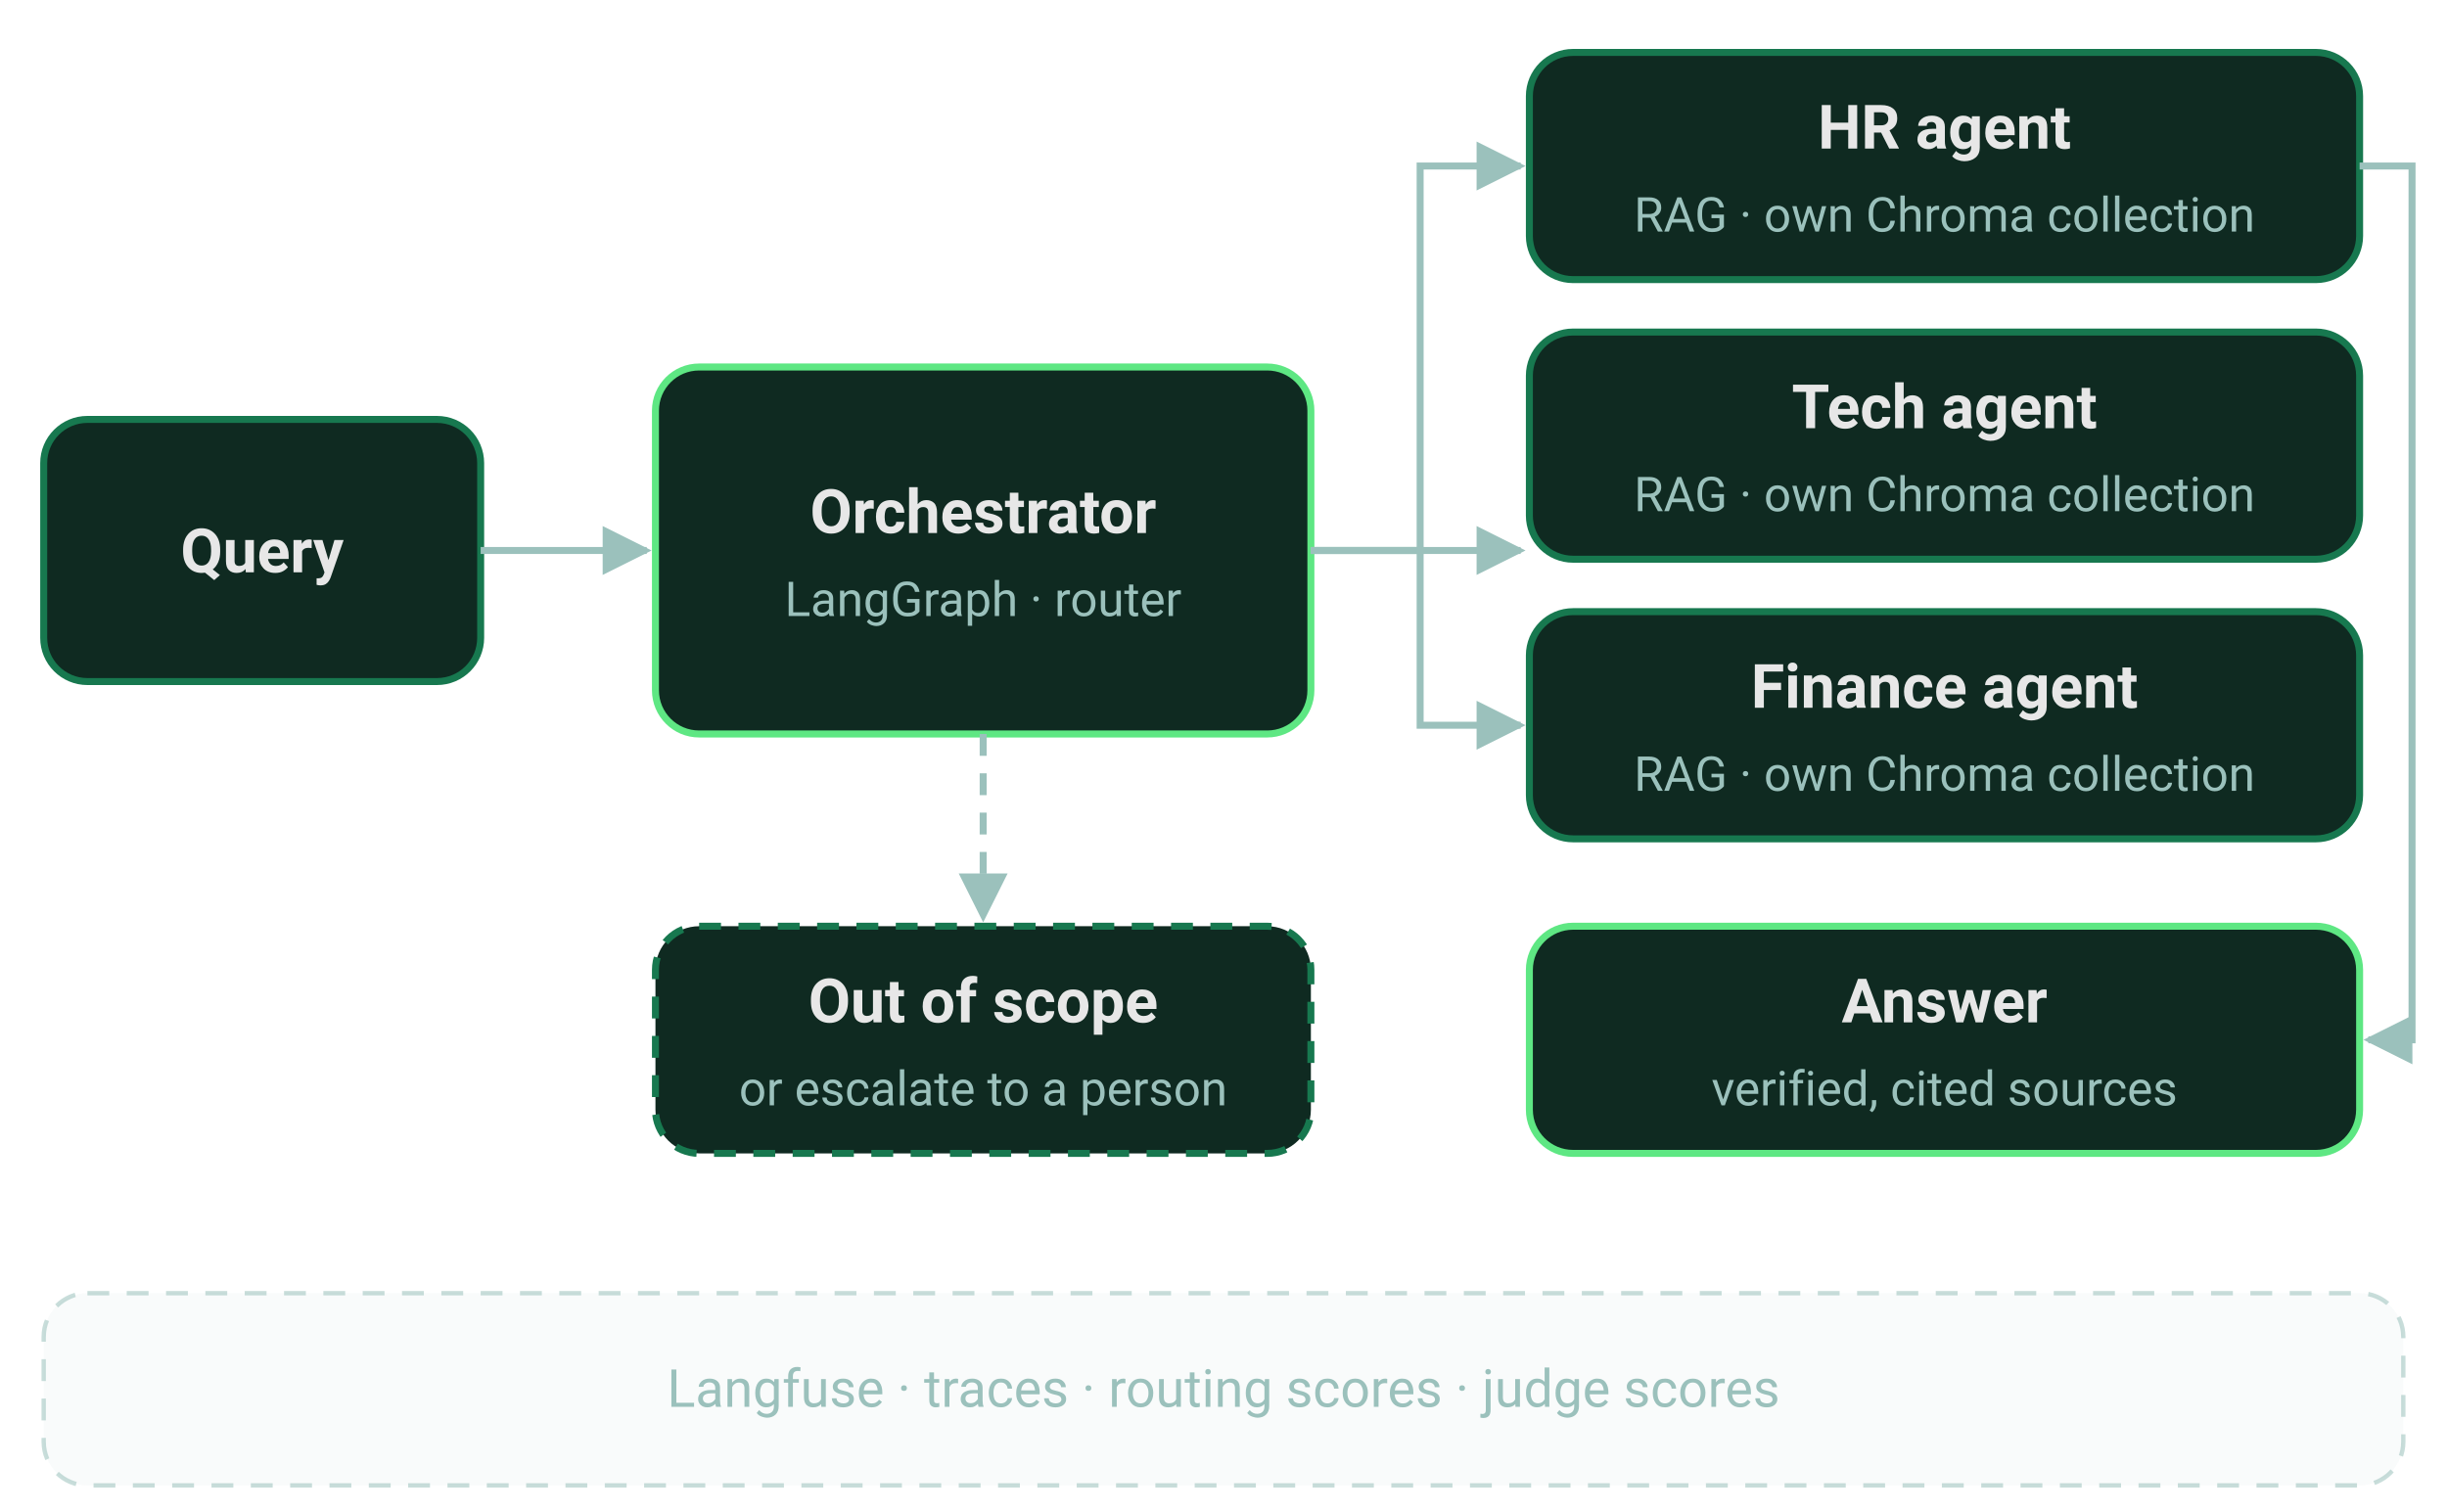
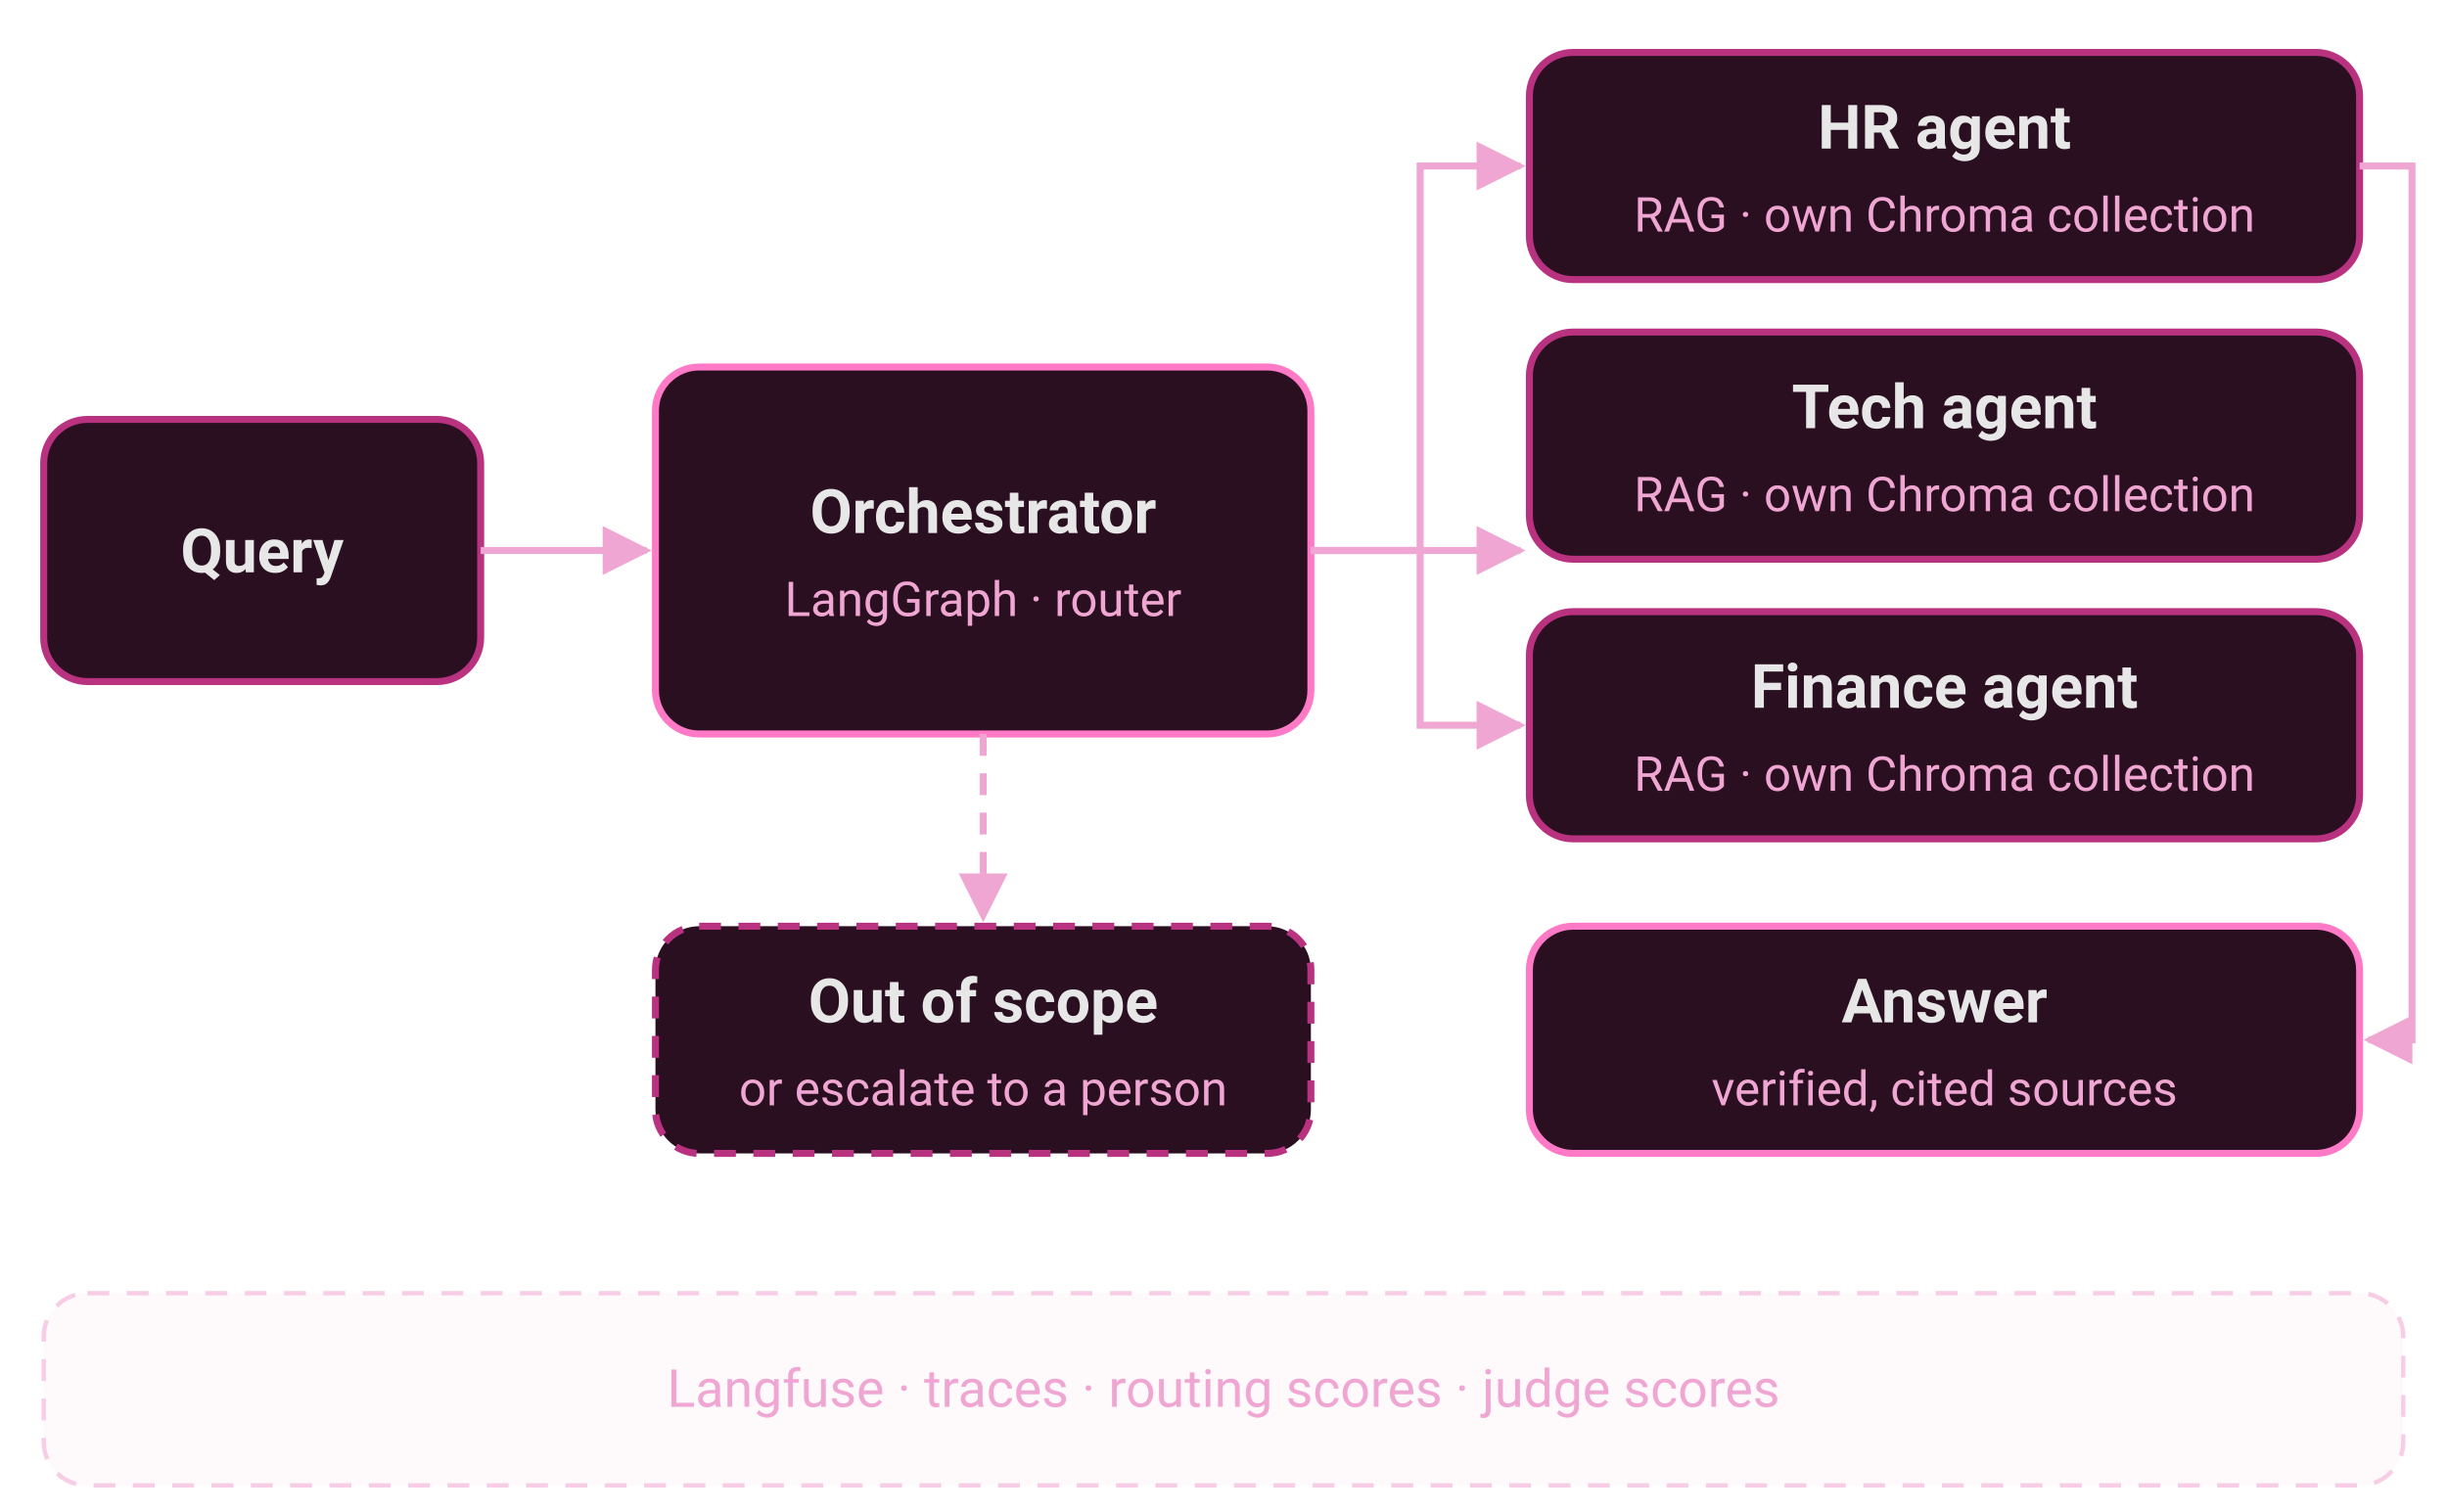
<svg xmlns="http://www.w3.org/2000/svg" viewBox="0 0 560 346" role="img" aria-labelledby="t d">
  <defs>
    <marker id="a" viewBox="0 0 10 10" refX="9" refY="5" markerWidth="7" markerHeight="7" orient="auto-start-reverse">
-       <path d="M0 0 L10 5 L0 10 z" fill="#9bc1bc" />
+       <path d="M0 0 L10 5 L0 10 z" fill="#f0a6d2" />
    </marker>
    <style>
      text { font-family: Satoshi, 'Segoe UI', Roboto, Arial, sans-serif; text-anchor: middle; }
      .t { fill: #e7e7e7; font-size: 14px; font-weight: 700; }
-       .s { fill: #9bc1bc; font-size: 11px; }
-       .b { fill: #9bc1bc; font-size: 12px; }
+       .s { fill: #f0a6d2; font-size: 11px; }
+       .b { fill: #f0a6d2; font-size: 12px; }
      .l { fill: #a5a5a5; font-size: 11px; letter-spacing: 1px; }
    </style>
  </defs>
-   <rect x="10" y="96" width="100" height="60" rx="10" fill="#0f2a21" stroke="#17784f" stroke-width="1.6" />
+   <rect x="10" y="96" width="100" height="60" rx="10" fill="#2a0f20" stroke="#b83280" stroke-width="1.6" />
  <text x="60.0" y="131.0" class="t">Query</text>
-   <rect x="150" y="84" width="150" height="84" rx="10" fill="#0f2a21" stroke="#5ee783" stroke-width="1.6" />
+   <rect x="150" y="84" width="150" height="84" rx="10" fill="#2a0f20" stroke="#ff7ac6" stroke-width="1.6" />
  <text x="225.0" y="122.0" class="t">Orchestrator</text>
  <text x="225.0" y="141.0" class="s">LangGraph · router</text>
-   <rect x="350" y="12" width="190" height="52" rx="10" fill="#0f2a21" stroke="#17784f" stroke-width="1.6" />
+   <rect x="350" y="12" width="190" height="52" rx="10" fill="#2a0f20" stroke="#b83280" stroke-width="1.6" />
  <text x="445.0" y="34.0" class="t">HR agent</text>
  <text x="445.0" y="53.0" class="s">RAG · own Chroma collection</text>
-   <rect x="350" y="76" width="190" height="52" rx="10" fill="#0f2a21" stroke="#17784f" stroke-width="1.6" />
+   <rect x="350" y="76" width="190" height="52" rx="10" fill="#2a0f20" stroke="#b83280" stroke-width="1.6" />
  <text x="445.0" y="98.0" class="t">Tech agent</text>
  <text x="445.0" y="117.0" class="s">RAG · own Chroma collection</text>
-   <rect x="350" y="140" width="190" height="52" rx="10" fill="#0f2a21" stroke="#17784f" stroke-width="1.6" />
+   <rect x="350" y="140" width="190" height="52" rx="10" fill="#2a0f20" stroke="#b83280" stroke-width="1.6" />
  <text x="445.0" y="162.0" class="t">Finance agent</text>
  <text x="445.0" y="181.0" class="s">RAG · own Chroma collection</text>
-   <rect x="350" y="212" width="190" height="52" rx="10" fill="#0f2a21" stroke="#5ee783" stroke-width="1.6" />
+   <rect x="350" y="212" width="190" height="52" rx="10" fill="#2a0f20" stroke="#ff7ac6" stroke-width="1.6" />
  <text x="445.0" y="234.0" class="t">Answer</text>
  <text x="445.0" y="253.0" class="s">verified, cited sources</text>
-   <rect x="150" y="212" width="150" height="52" rx="10" fill="#0f2a21" stroke="#17784f" stroke-width="1.6" stroke-dasharray="5 4" />
+   <rect x="150" y="212" width="150" height="52" rx="10" fill="#2a0f20" stroke="#b83280" stroke-width="1.6" stroke-dasharray="5 4" />
  <text x="225.0" y="234.0" class="t">Out of scope</text>
  <text x="225.0" y="253.0" class="s">or escalate to a person</text>
-   <path d="M110 126 H148" fill="none" stroke="#9bc1bc" stroke-width="1.6" marker-end="url(#a)" />
-   <path d="M300 126 H325 V38 H348" fill="none" stroke="#9bc1bc" stroke-width="1.6" marker-end="url(#a)" />
-   <path d="M300 126 H348" fill="none" stroke="#9bc1bc" stroke-width="1.6" marker-end="url(#a)" />
-   <path d="M300 126 H325 V166 H348" fill="none" stroke="#9bc1bc" stroke-width="1.6" marker-end="url(#a)" />
-   <path d="M225 168 V210" fill="none" stroke="#9bc1bc" stroke-width="1.6" stroke-dasharray="5 4" marker-end="url(#a)" />
-   <path d="M540 38 H552 V238 H542" fill="none" stroke="#9bc1bc" stroke-width="1.6" marker-end="url(#a)" />
-   <rect x="10" y="296" width="540" height="44" rx="10" fill="rgba(155,193,188,0.06)" stroke="#9bc1bc" stroke-opacity="0.55" stroke-dasharray="5 4" />
+   <path d="M110 126 H148" fill="none" stroke="#f0a6d2" stroke-width="1.6" marker-end="url(#a)" />
+   <path d="M300 126 H325 V38 H348" fill="none" stroke="#f0a6d2" stroke-width="1.6" marker-end="url(#a)" />
+   <path d="M300 126 H348" fill="none" stroke="#f0a6d2" stroke-width="1.6" marker-end="url(#a)" />
+   <path d="M300 126 H325 V166 H348" fill="none" stroke="#f0a6d2" stroke-width="1.6" marker-end="url(#a)" />
+   <path d="M225 168 V210" fill="none" stroke="#f0a6d2" stroke-width="1.6" stroke-dasharray="5 4" marker-end="url(#a)" />
+   <path d="M540 38 H552 V238 H542" fill="none" stroke="#f0a6d2" stroke-width="1.6" marker-end="url(#a)" />
+   <rect x="10" y="296" width="540" height="44" rx="10" fill="rgba(240,166,210,0.06)" stroke="#f0a6d2" stroke-opacity="0.55" stroke-dasharray="5 4" />
  <text x="280.0" y="322.0" class="b">Langfuse · traces · routing scores · judge scores</text>
</svg>
